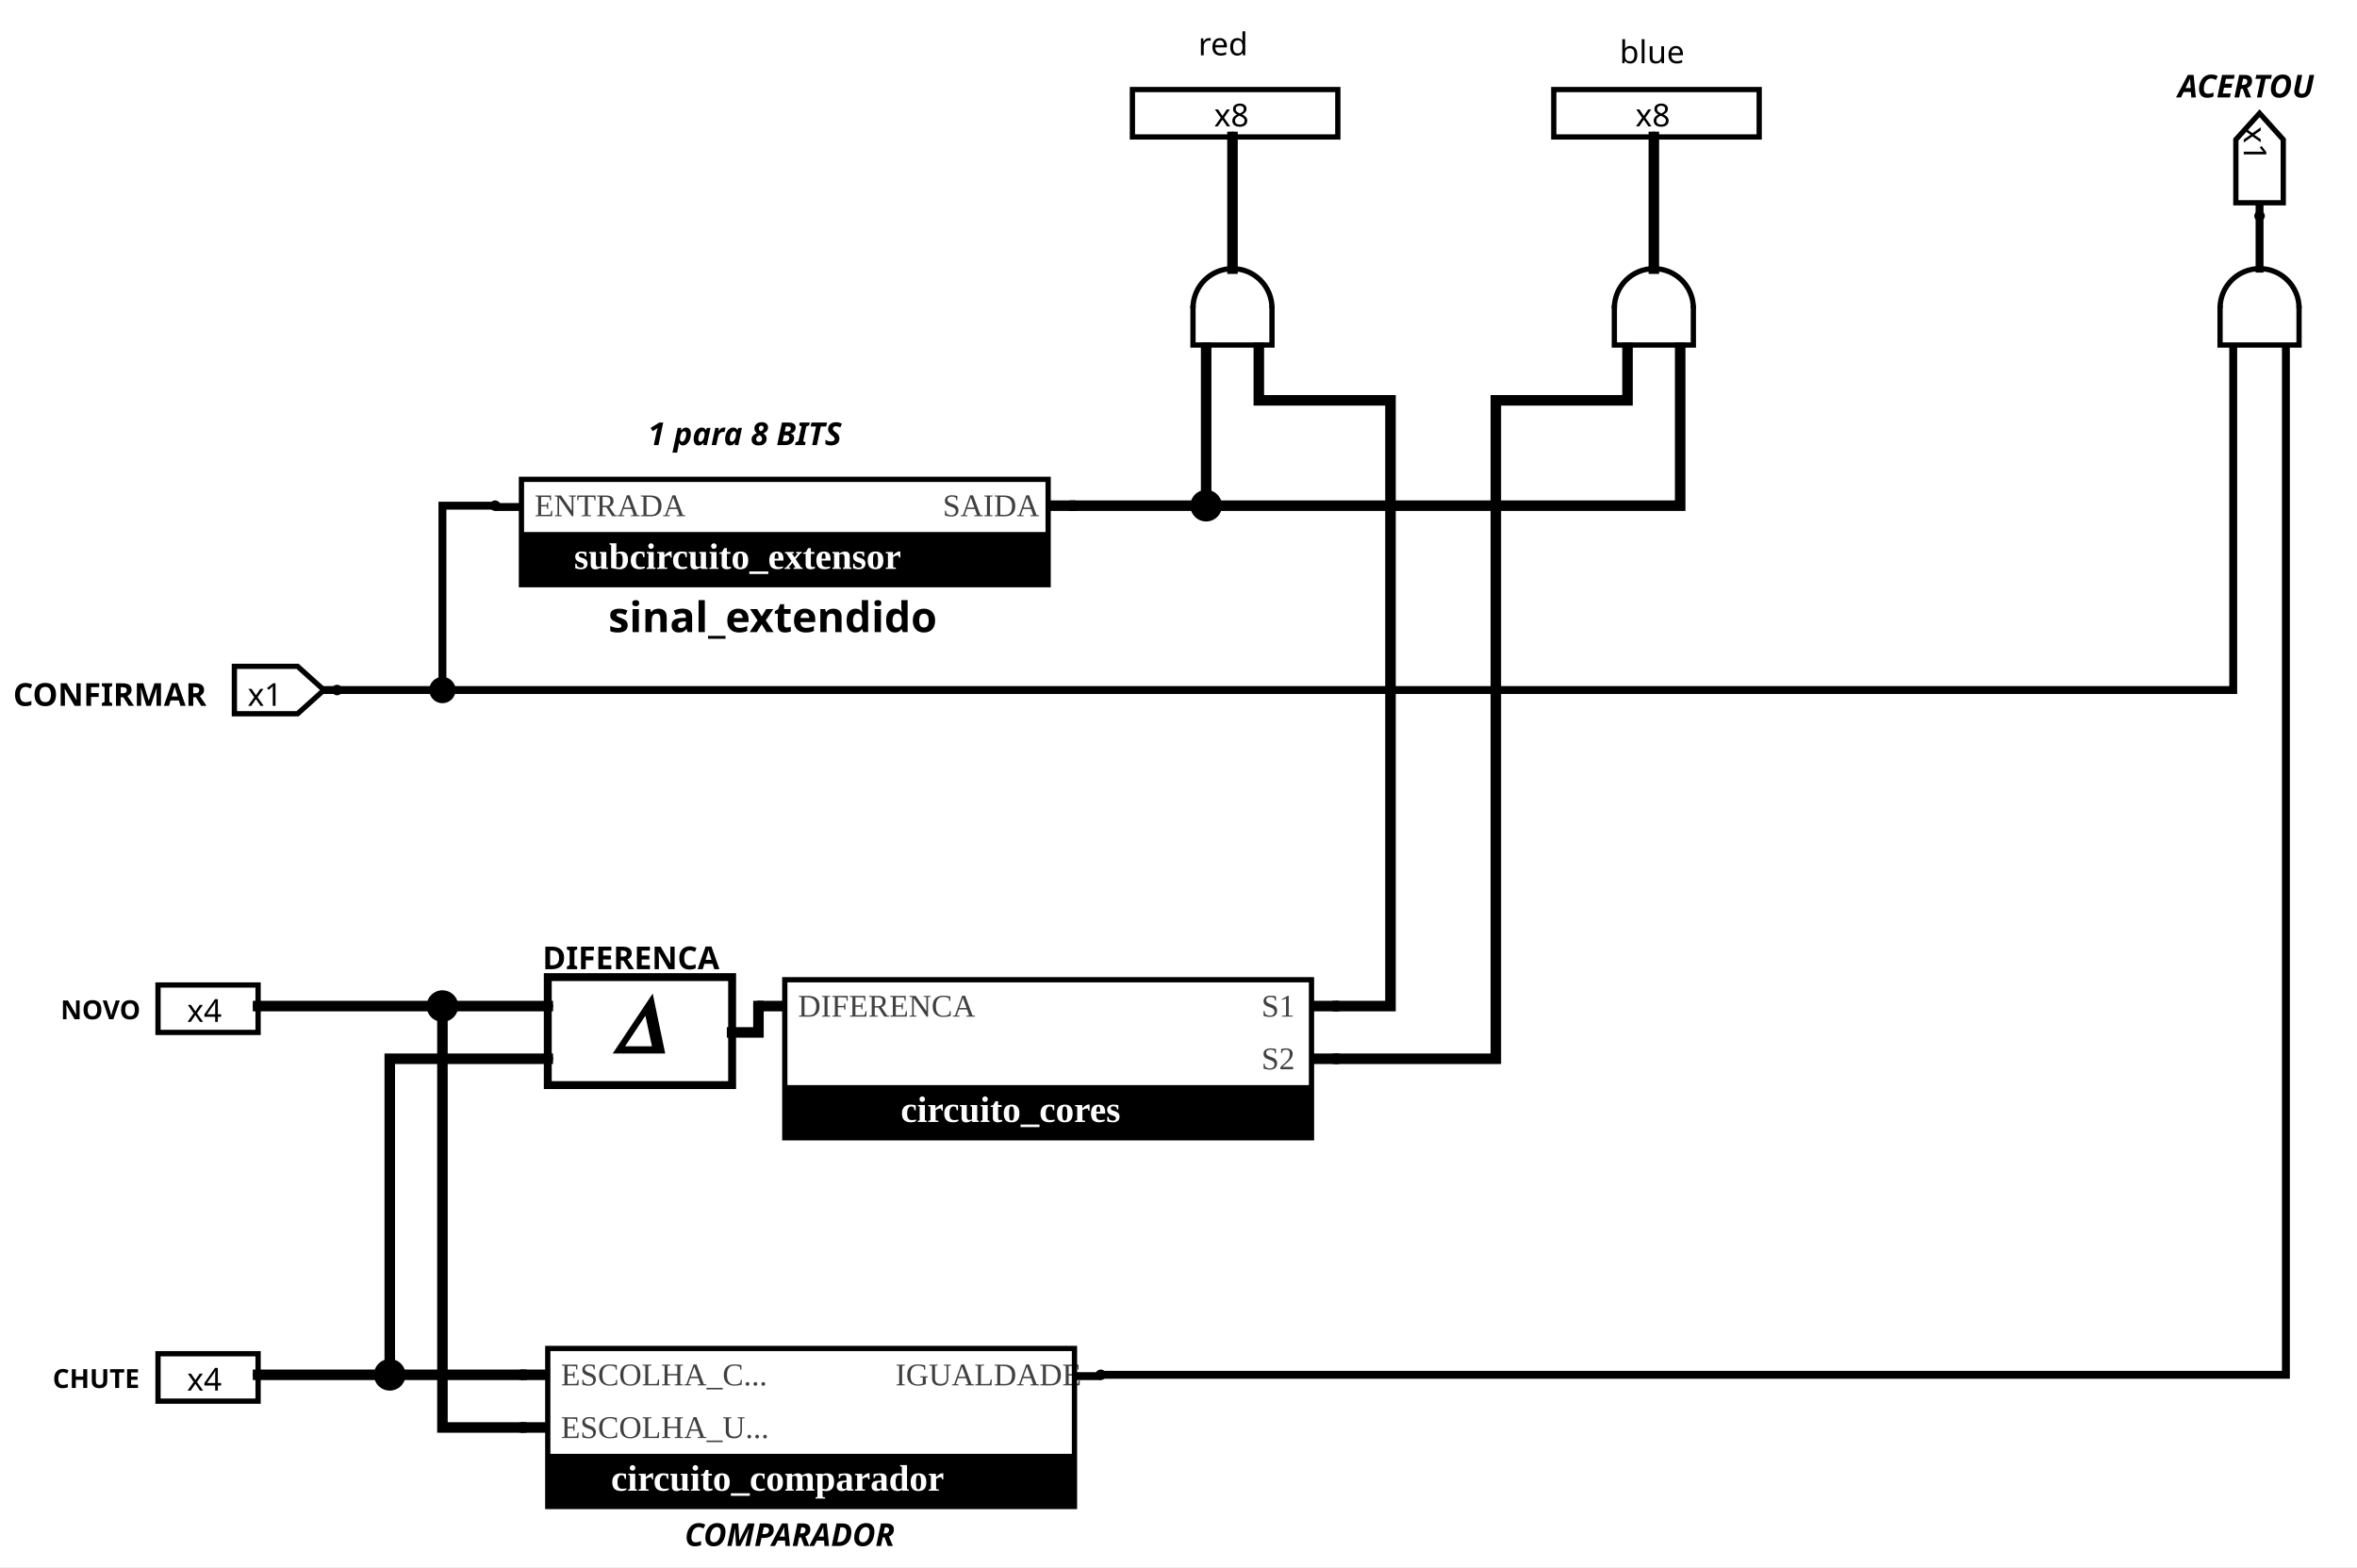
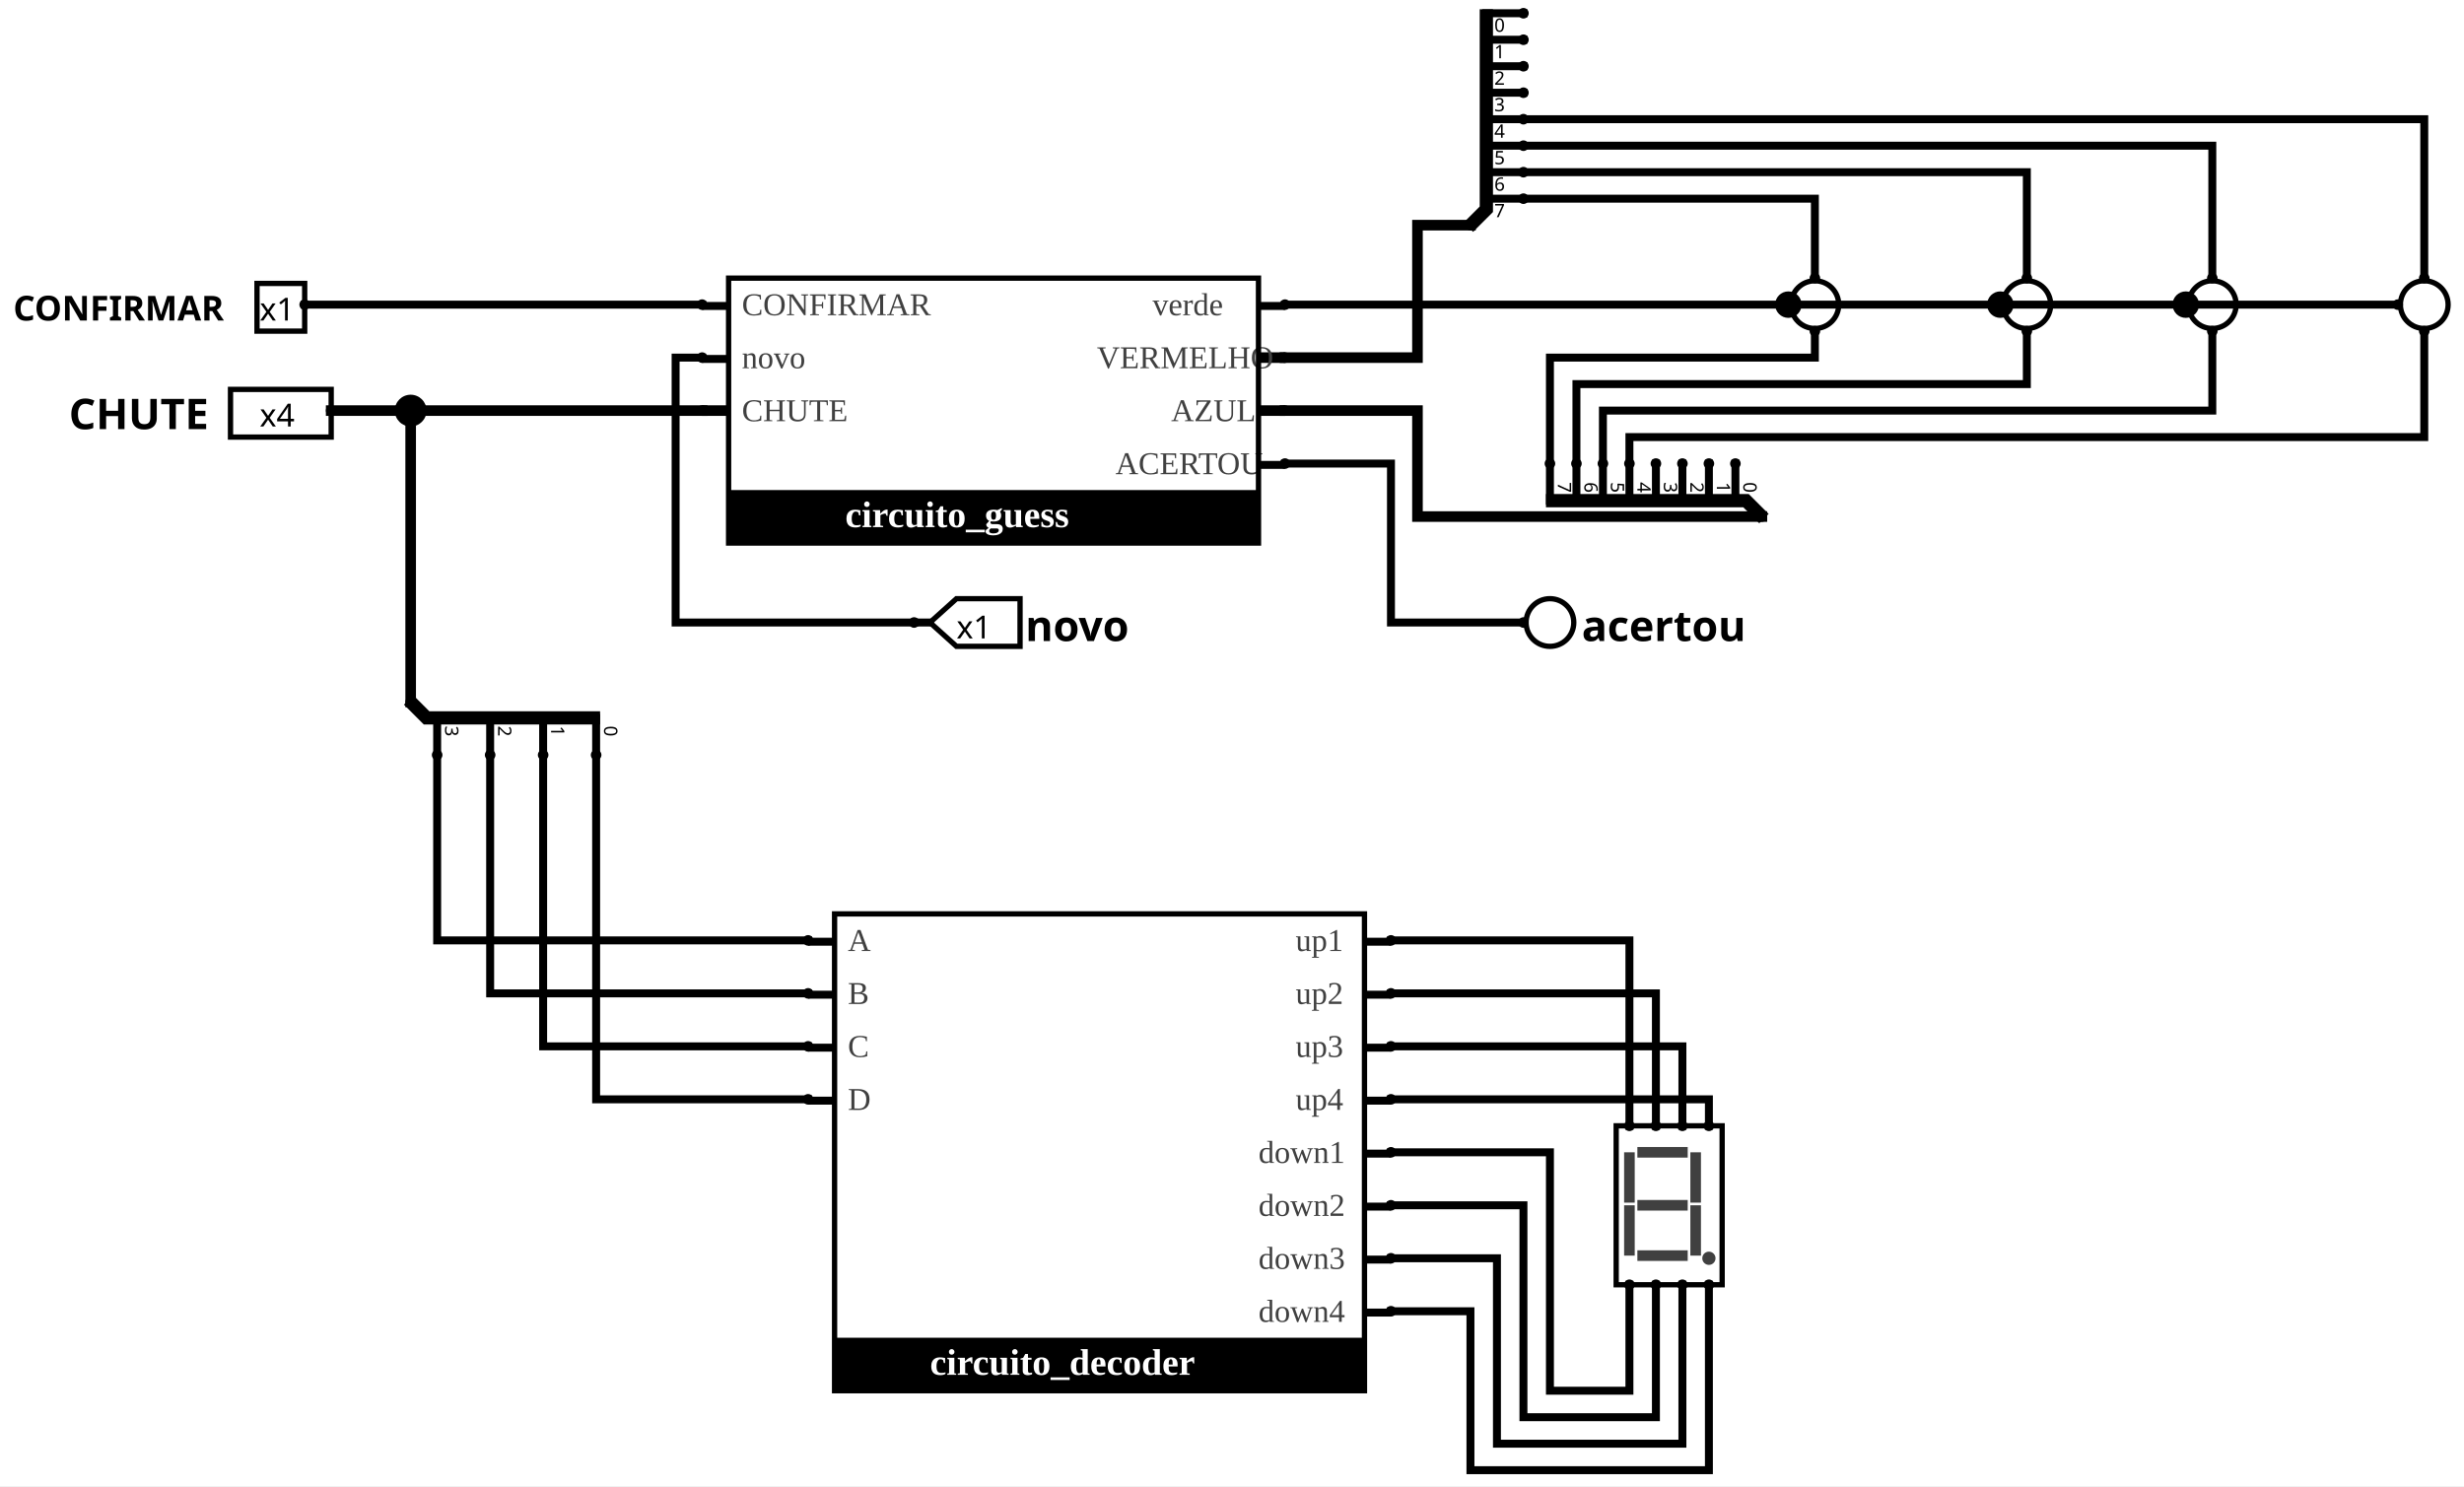
- <svg xmlns="http://www.w3.org/2000/svg" version="1.1" viewBox="0 0 895 595">
-   <rect width="100%" height="100%" fill="white" />
-   <polyline fill="none" points="98,522 148,522 198,522" stroke="rgb(0, 0, 0)" stroke-linecap="square" stroke-width="4.0" />
-   <polyline fill="none" points="168,262 848,262 848,132" stroke="rgb(0, 0, 0)" stroke-linecap="square" stroke-width="3.0" />
-   <polyline fill="none" points="208,382 168,382 168,542 198,542" stroke="rgb(0, 0, 0)" stroke-linecap="square" stroke-width="4.0" />
-   <polyline fill="none" points="478,132 478,152 528,152 528,382 508,382" stroke="rgb(0, 0, 0)" stroke-linecap="square" stroke-width="4.0" />
-   <polyline fill="none" points="278,392 288,392 288,382" stroke="rgb(0, 0, 0)" stroke-linecap="square" stroke-width="4.0" />
-   <polyline fill="none" points="618,132 618,152 568,152 568,402 508,402" stroke="rgb(0, 0, 0)" stroke-linecap="square" stroke-width="4.0" />
-   <polyline fill="none" points="468,52 468,102" stroke="rgb(0, 0, 0)" stroke-linecap="square" stroke-width="4.0" />
-   <polyline fill="none" points="638,132 638,192 458,192 408,192" stroke="rgb(0, 0, 0)" stroke-linecap="square" stroke-width="4.0" />
-   <polyline fill="none" points="98,382 168,382" stroke="rgb(0, 0, 0)" stroke-linecap="square" stroke-width="4.0" />
-   <polyline fill="none" points="628,52 628,102" stroke="rgb(0, 0, 0)" stroke-linecap="square" stroke-width="4.0" />
-   <polyline fill="none" points="418,522 868,522 868,132" stroke="rgb(0, 0, 0)" stroke-linecap="square" stroke-width="3.0" />
-   <polyline fill="none" points="208,402 148,402 148,522" stroke="rgb(0, 0, 0)" stroke-linecap="square" stroke-width="4.0" />
-   <polyline fill="none" points="458,132 458,192" stroke="rgb(0, 0, 0)" stroke-linecap="square" stroke-width="4.0" />
-   <circle cx="168.0" cy="262.0" fill="rgb(0, 0, 0)" r="5.0" stroke="none" stroke-width="4.0" />
-   <circle cx="148.0" cy="522.0" fill="rgb(0, 0, 0)" r="6.0" stroke="none" stroke-width="4.0" />
-   <circle cx="458.0" cy="192.0" fill="rgb(0, 0, 0)" r="6.0" stroke="none" stroke-width="4.0" />
-   <circle cx="168.0" cy="382.0" fill="rgb(0, 0, 0)" r="6.0" stroke="none" stroke-width="4.0" />
-   <rect fill="rgb(0, 0, 0)" height="4" stroke="none" stroke-linecap="square" stroke-width="1.0" width="10" x="288" y="380" />
-   <text fill="rgb(64, 64, 64)" font-family="Courier 10 Pitch" font-size="12" x="303.0" y="386.0">DIFERENCA</text>
-   <rect fill="rgb(0, 0, 0)" height="4" stroke="none" stroke-linecap="square" stroke-width="1.0" width="10" x="498" y="380" />
-   <text fill="rgb(64, 64, 64)" font-family="Courier 10 Pitch" font-size="12" x="479.0" y="386.0">S1</text>
-   <rect fill="rgb(0, 0, 0)" height="4" stroke="none" stroke-linecap="square" stroke-width="1.0" width="10" x="498" y="400" />
-   <text fill="rgb(64, 64, 64)" font-family="Courier 10 Pitch" font-size="12" x="479.0" y="406.0">S2</text>
-   <rect fill="rgb(0, 0, 0)" height="20" stroke="none" stroke-linecap="square" stroke-width="1.0" width="200" x="298" y="412" />
-   <rect fill="none" height="60" stroke="rgb(0, 0, 0)" stroke-linecap="square" stroke-width="2.0" width="200" x="298" y="372" />
-   <text fill="rgb(255, 255, 255)" font-family="Courier 10 Pitch" font-size="14" font-weight="bold" x="342.0" y="426.0">circuito_cores</text>
-   <circle cx="288.0" cy="382.0" fill="rgb(0, 0, 0)" r="2.0" stroke="none" stroke-width="1.0" />
-   <circle cx="508.0" cy="382.0" fill="rgb(0, 0, 0)" r="2.0" stroke="none" stroke-width="1.0" />
-   <circle cx="508.0" cy="402.0" fill="rgb(0, 0, 0)" r="2.0" stroke="none" stroke-width="1.0" />
-   <rect fill="rgb(0, 0, 0)" height="4" stroke="none" stroke-linecap="square" stroke-width="1.0" width="10" x="198" y="520" />
-   <text fill="rgb(64, 64, 64)" font-family="Courier 10 Pitch" font-size="12" x="213.0" y="526.0">ESCOLHA_C...</text>
-   <rect fill="rgb(0, 0, 0)" height="4" stroke="none" stroke-linecap="square" stroke-width="1.0" width="10" x="198" y="540" />
-   <text fill="rgb(64, 64, 64)" font-family="Courier 10 Pitch" font-size="12" x="213.0" y="546.0">ESCOLHA_U...</text>
-   <rect fill="rgb(0, 0, 0)" height="3" stroke="none" stroke-linecap="square" stroke-width="1.0" width="10" x="408" y="521" />
-   <text fill="rgb(64, 64, 64)" font-family="Courier 10 Pitch" font-size="12" x="340.0" y="526.0">IGUALDADE</text>
-   <rect fill="rgb(0, 0, 0)" height="20" stroke="none" stroke-linecap="square" stroke-width="1.0" width="200" x="208" y="552" />
-   <rect fill="none" height="60" stroke="rgb(0, 0, 0)" stroke-linecap="square" stroke-width="2.0" width="200" x="208" y="512" />
-   <text fill="rgb(255, 255, 255)" font-family="Courier 10 Pitch" font-size="14" font-weight="bold" x="232.0" y="566.0">circuito_comparador</text>
-   <text fill="rgb(0, 0, 0)" font-family="SansSerif" font-size="12" font-style="italic" font-weight="bold" x="260.0" y="587.0">COMPARADOR</text>
-   <circle cx="198.0" cy="522.0" fill="rgb(0, 0, 0)" r="2.0" stroke="none" stroke-width="1.0" />
-   <circle cx="198.0" cy="542.0" fill="rgb(0, 0, 0)" r="2.0" stroke="none" stroke-width="1.0" />
-   <circle cx="418.0" cy="522.0" fill="rgb(0, 0, 0)" r="2.0" stroke="none" stroke-width="1.0" />
-   <rect fill="none" height="18" stroke="rgb(0, 0, 0)" stroke-linecap="square" stroke-width="2.0" width="38" x="60" y="374" />
-   <text fill="rgb(0, 0, 0)" font-family="SansSerif" font-size="12" x="71.0" y="388.0">x4</text>
-   <text fill="rgb(0, 0, 0)" font-family="SansSerif" font-size="10" font-weight="bold" x="23.0" y="387.0">NOVO</text>
-   <circle cx="98.0" cy="382.0" fill="rgb(0, 0, 0)" r="2.0" stroke="none" stroke-width="2.0" />
-   <rect fill="none" height="18" stroke="rgb(0, 0, 0)" stroke-linecap="square" stroke-width="2.0" width="38" x="60" y="514" />
-   <text fill="rgb(0, 0, 0)" font-family="SansSerif" font-size="12" x="71.0" y="528.0">x4</text>
-   <text fill="rgb(0, 0, 0)" font-family="SansSerif" font-size="10" font-weight="bold" x="20.0" y="527.0">CHUTE</text>
-   <circle cx="98.0" cy="522.0" fill="rgb(0, 0, 0)" r="2.0" stroke="none" stroke-width="2.0" />
-   <polyline fill="none" points="858,79 858,82 858,102" stroke="rgb(0, 0, 0)" stroke-linecap="square" stroke-width="3.0" />
-   <polygon fill="none" points="849,77 849,53 858,43 867,53 867,77" stroke="rgb(0, 0, 0)" stroke-linecap="square" stroke-width="2.0" />
-   <text fill="rgb(0, 0, 0)" font-family="Monospaced" font-size="12" transform="rotate(90.0,852.0,48.0)" x="852.0" y="48.0">x1</text>
-   <text fill="rgb(0, 0, 0)" font-family="Monospaced" font-size="12" font-style="italic" font-weight="bold" x="827.0" y="37.0">ACERTOU</text>
-   <circle cx="858.0" cy="82.0" fill="rgb(0, 0, 0)" r="2.0" stroke="none" stroke-width="2.0" />
-   <rect fill="none" height="41" stroke="rgb(0, 0, 0)" stroke-linecap="square" stroke-width="3.0" width="70" x="208" y="371" />
-   <text fill="rgb(0, 0, 0)" font-family="Standard Symbols PS" font-size="30" font-style="italic" font-weight="bold" x="233.0" y="400.0">D</text>
-   <text fill="rgb(0, 0, 0)" font-family="SansSerif" font-size="12" font-weight="bold" x="206.0" y="368.0">DIFERENCA</text>
-   <circle cx="208.0" cy="382.0" fill="rgb(0, 0, 0)" r="2.0" stroke="none" stroke-width="1.0" />
-   <circle cx="208.0" cy="402.0" fill="rgb(0, 0, 0)" r="2.0" stroke="none" stroke-width="1.0" />
-   <circle cx="278.0" cy="392.0" fill="rgb(0, 0, 0)" r="2.0" stroke="none" stroke-width="1.0" />
-   <path d="M873.0,117.0 A15.0,15.0 0.0 0,0 843.0,117.0" fill="none" stroke="rgb(0, 0, 0)" stroke-width="2.0" />
-   <polyline fill="none" points="843,117 843,131 873,131 873,117" stroke="rgb(0, 0, 0)" stroke-linecap="square" stroke-width="2.0" />
-   <path d="M483.0,117.0 A15.0,15.0 0.0 0,0 453.0,117.0" fill="none" stroke="rgb(0, 0, 0)" stroke-width="2.0" />
-   <polyline fill="none" points="453,117 453,131 483,131 483,117" stroke="rgb(0, 0, 0)" stroke-linecap="square" stroke-width="2.0" />
-   <path d="M643.0,117.0 A15.0,15.0 0.0 0,0 613.0,117.0" fill="none" stroke="rgb(0, 0, 0)" stroke-width="2.0" />
-   <polyline fill="none" points="613,117 613,131 643,131 643,117" stroke="rgb(0, 0, 0)" stroke-linecap="square" stroke-width="2.0" />
-   <rect fill="none" height="18" stroke="rgb(0, 0, 0)" stroke-linecap="square" stroke-width="2.0" width="78" x="430" y="34" />
-   <text fill="rgb(0, 0, 0)" font-family="SansSerif" font-size="12" x="461.0" y="48.0">x8</text>
-   <circle cx="468.0" cy="52.0" fill="rgb(0, 0, 0)" r="2.0" stroke="none" stroke-width="2.0" />
-   <rect fill="none" height="18" stroke="rgb(0, 0, 0)" stroke-linecap="square" stroke-width="2.0" width="78" x="590" y="34" />
-   <text fill="rgb(0, 0, 0)" font-family="SansSerif" font-size="12" x="621.0" y="48.0">x8</text>
-   <circle cx="628.0" cy="52.0" fill="rgb(0, 0, 0)" r="2.0" stroke="none" stroke-width="2.0" />
-   <text fill="rgb(0, 0, 0)" font-family="SansSerif" font-size="12" x="455.0" y="21.0">red</text>
-   <text fill="rgb(0, 0, 0)" font-family="SansSerif" font-size="12" x="615.0" y="24.0">blue</text>
-   <polyline fill="none" points="123,262 128,262 168,262 168,192 188,192" stroke="rgb(0, 0, 0)" stroke-linecap="square" stroke-width="3.0" />
-   <polygon fill="none" points="89,253 113,253 123,262 113,271 89,271" stroke="rgb(0, 0, 0)" stroke-linecap="square" stroke-width="2.0" />
-   <text fill="rgb(0, 0, 0)" font-family="Monospaced" font-size="12" x="94.0" y="268.0">x1</text>
-   <text fill="rgb(0, 0, 0)" font-family="Monospaced" font-size="12" font-weight="bold" x="5.0" y="268.0">CONFIRMAR</text>
-   <circle cx="128.0" cy="262.0" fill="rgb(0, 0, 0)" r="2.0" stroke="none" stroke-width="2.0" />
-   <text fill="rgb(0, 0, 0)" font-family="SansSerif" font-size="12" font-style="italic" font-weight="bold" x="246.0" y="169.0">1 para 8 BITS</text>
-   <rect fill="rgb(0, 0, 0)" height="3" stroke="none" stroke-linecap="square" stroke-width="1.0" width="10" x="188" y="191" />
-   <text fill="rgb(64, 64, 64)" font-family="Courier 10 Pitch" font-size="12" x="203.0" y="196.0">ENTRADA</text>
-   <rect fill="rgb(0, 0, 0)" height="4" stroke="none" stroke-linecap="square" stroke-width="1.0" width="10" x="398" y="190" />
-   <text fill="rgb(64, 64, 64)" font-family="Courier 10 Pitch" font-size="12" x="358.0" y="196.0">SAIDA</text>
-   <rect fill="rgb(0, 0, 0)" height="20" stroke="none" stroke-linecap="square" stroke-width="1.0" width="200" x="198" y="202" />
-   <rect fill="none" height="40" stroke="rgb(0, 0, 0)" stroke-linecap="square" stroke-width="2.0" width="200" x="198" y="182" />
-   <text fill="rgb(255, 255, 255)" font-family="Courier 10 Pitch" font-size="14" font-weight="bold" x="218.0" y="216.0">subcircuito_extensor</text>
-   <text fill="rgb(0, 0, 0)" font-family="SansSerif" font-size="16" font-weight="bold" x="231.0" y="240.0">sinal_extendido</text>
-   <circle cx="188.0" cy="192.0" fill="rgb(0, 0, 0)" r="2.0" stroke="none" stroke-width="1.0" />
-   <circle cx="408.0" cy="192.0" fill="rgb(0, 0, 0)" r="2.0" stroke="none" stroke-width="1.0" />
+ <svg xmlns="http://www.w3.org/2000/svg" style="background-color: #FFFFFF;" version="1.1" viewBox="0 0 930 561">
+   <rect width="100%" height="100%" fill="#FFFFFF" />
+   <polyline fill="none" points="525,395 635,395 635,425" stroke="rgb(0, 0, 0)" stroke-linecap="square" stroke-width="3.0" />
+   <polyline fill="none" points="115,115 265,115" stroke="rgb(0, 0, 0)" stroke-linecap="square" stroke-width="3.0" />
+   <polyline fill="none" points="525,415 645,415 645,425" stroke="rgb(0, 0, 0)" stroke-linecap="square" stroke-width="3.0" />
+   <polyline fill="none" points="485,155 535,155 535,195 665,195" stroke="rgb(0, 0, 0)" stroke-linecap="square" stroke-width="4.0" />
+   <polyline fill="none" points="525,355 615,355 615,425" stroke="rgb(0, 0, 0)" stroke-linecap="square" stroke-width="3.0" />
+   <polyline fill="none" points="525,455 575,455 575,535 625,535 625,485" stroke="rgb(0, 0, 0)" stroke-linecap="square" stroke-width="3.0" />
+   <polyline fill="none" points="125,155 155,155 265,155" stroke="rgb(0, 0, 0)" stroke-linecap="square" stroke-width="4.0" />
+   <polyline fill="none" points="615,485 615,525 585,525 585,435 525,435" stroke="rgb(0, 0, 0)" stroke-linecap="square" stroke-width="3.0" />
+   <polyline fill="none" points="265,135 255,135 255,235 345,235" stroke="rgb(0, 0, 0)" stroke-linecap="square" stroke-width="3.0" />
+   <polyline fill="none" points="155,155 155,265" stroke="rgb(0, 0, 0)" stroke-linecap="square" stroke-width="4.0" />
+   <polyline fill="none" points="525,495 555,495 555,555 645,555 645,485" stroke="rgb(0, 0, 0)" stroke-linecap="square" stroke-width="3.0" />
+   <polyline fill="none" points="485,175 525,175 525,235 575,235" stroke="rgb(0, 0, 0)" stroke-linecap="square" stroke-width="3.0" />
+   <polyline fill="none" points="635,485 635,545 565,545 565,475 525,475" stroke="rgb(0, 0, 0)" stroke-linecap="square" stroke-width="3.0" />
+   <polyline fill="none" points="555,85 535,85 535,135 485,135" stroke="rgb(0, 0, 0)" stroke-linecap="square" stroke-width="4.0" />
+   <polyline fill="none" points="525,375 625,375 625,425" stroke="rgb(0, 0, 0)" stroke-linecap="square" stroke-width="3.0" />
+   <polyline fill="none" points="485,115 675,115 755,115 825,115 905,115" stroke="rgb(0, 0, 0)" stroke-linecap="square" stroke-width="3.0" />
+   <circle cx="755.0" cy="115.0" fill="rgb(0, 0, 0)" r="5.0" stroke="none" stroke-width="3.0" />
+   <circle cx="675.0" cy="115.0" fill="rgb(0, 0, 0)" r="5.0" stroke="none" stroke-width="3.0" />
+   <circle cx="825.0" cy="115.0" fill="rgb(0, 0, 0)" r="5.0" stroke="none" stroke-width="3.0" />
+   <circle cx="155.0" cy="155.0" fill="rgb(0, 0, 0)" r="6.0" stroke="none" stroke-width="3.0" />
+   <rect fill="none" height="18" stroke="rgb(0, 0, 0)" stroke-linecap="square" stroke-width="2.0" width="18" x="97" y="107" />
+   <text fill="rgb(0, 0, 0)" font-family="SansSerif" font-size="12" x="98.0" y="121.0">x1</text>
+   <text fill="rgb(0, 0, 0)" font-family="SansSerif" font-size="13" font-weight="bold" x="5.0" y="121.0">CONFIRMAR</text>
+   <circle cx="115.0" cy="115.0" fill="rgb(0, 0, 0)" r="2.0" stroke="none" stroke-width="2.0" />
+   <rect fill="none" height="18" stroke="rgb(0, 0, 0)" stroke-linecap="square" stroke-width="2.0" width="38" x="87" y="147" />
+   <text fill="rgb(0, 0, 0)" font-family="SansSerif" font-size="12" x="98.0" y="161.0">x4</text>
+   <text fill="rgb(0, 0, 0)" font-family="SansSerif" font-size="16" font-weight="bold" x="26.0" y="162.0">CHUTE</text>
+   <circle cx="125.0" cy="155.0" fill="rgb(0, 0, 0)" r="2.0" stroke="none" stroke-width="2.0" />
+   <polyline fill="none" points="305,415 225,415 225,285 225,271" stroke="rgb(0, 0, 0)" stroke-linecap="square" stroke-width="3.0" />
+   <polyline fill="none" points="305,395 205,395 205,285 205,271" stroke="rgb(0, 0, 0)" stroke-linecap="square" stroke-width="3.0" />
+   <polyline fill="none" points="305,375 185,375 185,285 185,271" stroke="rgb(0, 0, 0)" stroke-linecap="square" stroke-width="3.0" />
+   <polyline fill="none" points="305,355 165,355 165,285 165,271" stroke="rgb(0, 0, 0)" stroke-linecap="square" stroke-width="3.0" />
+   <polyline fill="none" points="224,271 161,271 156,266" stroke="rgb(0, 0, 0)" stroke-linecap="square" stroke-width="5.0" />
+   <text fill="rgb(0, 0, 0)" font-family="SansSerif" font-size="7" transform="rotate(90.0,228.0,274.0)" x="228.0" y="274.0">0</text>
+   <text fill="rgb(0, 0, 0)" font-family="SansSerif" font-size="7" transform="rotate(90.0,208.0,274.0)" x="208.0" y="274.0">1</text>
+   <text fill="rgb(0, 0, 0)" font-family="SansSerif" font-size="7" transform="rotate(90.0,188.0,274.0)" x="188.0" y="274.0">2</text>
+   <text fill="rgb(0, 0, 0)" font-family="SansSerif" font-size="7" transform="rotate(90.0,168.0,274.0)" x="168.0" y="274.0">3</text>
+   <circle cx="155.0" cy="265.0" fill="rgb(0, 0, 0)" r="2.0" stroke="none" stroke-width="5.0" />
+   <circle cx="225.0" cy="285.0" fill="rgb(0, 0, 0)" r="2.0" stroke="none" stroke-width="5.0" />
+   <circle cx="205.0" cy="285.0" fill="rgb(0, 0, 0)" r="2.0" stroke="none" stroke-width="5.0" />
+   <circle cx="185.0" cy="285.0" fill="rgb(0, 0, 0)" r="2.0" stroke="none" stroke-width="5.0" />
+   <circle cx="165.0" cy="285.0" fill="rgb(0, 0, 0)" r="2.0" stroke="none" stroke-width="5.0" />
+   <polyline fill="none" points="351,235 346,235" stroke="rgb(0, 0, 0)" stroke-linecap="square" stroke-width="3.0" />
+   <polygon fill="none" points="385,244 361,244 351,235 361,226 385,226" stroke="rgb(0, 0, 0)" stroke-linecap="square" stroke-width="2.0" />
+   <text fill="rgb(0, 0, 0)" font-family="Monospaced" font-size="12" x="361.0" y="241.0">x1</text>
+   <text fill="rgb(0, 0, 0)" font-family="Monospaced" font-size="16" font-weight="bold" x="387.0" y="242.0">novo</text>
+   <circle cx="345.0" cy="235.0" fill="rgb(0, 0, 0)" r="2.0" stroke="none" stroke-width="2.0" />
+   <circle cx="585.0" cy="235.0" fill="none" r="9.0" stroke="rgb(0, 0, 0)" stroke-width="2.0" />
+   <text fill="rgb(0, 0, 0)" font-family="SansSerif" font-size="16" font-weight="bold" x="597.0" y="242.0">acertou</text>
+   <circle cx="575.0" cy="235.0" fill="rgb(0, 0, 0)" r="2.0" stroke="none" stroke-width="1.0" />
+   <rect fill="none" height="60" stroke="rgb(0, 0, 0)" stroke-linecap="square" stroke-width="2.0" width="40" x="610" y="425" />
+   <rect fill="rgb(64, 64, 64)" height="4" stroke="none" stroke-linecap="square" stroke-width="1.0" width="19" x="618" y="433" />
+   <rect fill="rgb(64, 64, 64)" height="19" stroke="none" stroke-linecap="square" stroke-width="1.0" width="4" x="638" y="435" />
+   <rect fill="rgb(64, 64, 64)" height="19" stroke="none" stroke-linecap="square" stroke-width="1.0" width="4" x="638" y="455" />
+   <rect fill="rgb(64, 64, 64)" height="4" stroke="none" stroke-linecap="square" stroke-width="1.0" width="19" x="618" y="472" />
+   <rect fill="rgb(64, 64, 64)" height="19" stroke="none" stroke-linecap="square" stroke-width="1.0" width="4" x="613" y="455" />
+   <rect fill="rgb(64, 64, 64)" height="19" stroke="none" stroke-linecap="square" stroke-width="1.0" width="4" x="613" y="435" />
+   <rect fill="rgb(64, 64, 64)" height="4" stroke="none" stroke-linecap="square" stroke-width="1.0" width="19" x="618" y="453" />
+   <circle cx="645.0" cy="475.0" fill="rgb(64, 64, 64)" r="2.5" stroke="none" stroke-width="1.0" />
+   <circle cx="635.0" cy="425.0" fill="rgb(0, 0, 0)" r="2.0" stroke="none" stroke-width="1.0" />
+   <circle cx="645.0" cy="425.0" fill="rgb(0, 0, 0)" r="2.0" stroke="none" stroke-width="1.0" />
+   <circle cx="635.0" cy="485.0" fill="rgb(0, 0, 0)" r="2.0" stroke="none" stroke-width="1.0" />
+   <circle cx="625.0" cy="485.0" fill="rgb(0, 0, 0)" r="2.0" stroke="none" stroke-width="1.0" />
+   <circle cx="615.0" cy="485.0" fill="rgb(0, 0, 0)" r="2.0" stroke="none" stroke-width="1.0" />
+   <circle cx="625.0" cy="425.0" fill="rgb(0, 0, 0)" r="2.0" stroke="none" stroke-width="1.0" />
+   <circle cx="615.0" cy="425.0" fill="rgb(0, 0, 0)" r="2.0" stroke="none" stroke-width="1.0" />
+   <circle cx="645.0" cy="485.0" fill="rgb(0, 0, 0)" r="2.0" stroke="none" stroke-width="1.0" />
+   <rect fill="rgb(0, 0, 0)" height="3" stroke="none" stroke-linecap="square" stroke-width="1.0" width="10" x="265" y="114" />
+   <text fill="rgb(64, 64, 64)" font-family="Courier 10 Pitch" font-size="12" x="280.0" y="119.0">CONFIRMAR</text>
+   <rect fill="rgb(0, 0, 0)" height="3" stroke="none" stroke-linecap="square" stroke-width="1.0" width="10" x="265" y="134" />
+   <text fill="rgb(64, 64, 64)" font-family="Courier 10 Pitch" font-size="12" x="280.0" y="139.0">novo</text>
+   <rect fill="rgb(0, 0, 0)" height="4" stroke="none" stroke-linecap="square" stroke-width="1.0" width="10" x="265" y="153" />
+   <text fill="rgb(64, 64, 64)" font-family="Courier 10 Pitch" font-size="12" x="280.0" y="159.0">CHUTE</text>
+   <rect fill="rgb(0, 0, 0)" height="3" stroke="none" stroke-linecap="square" stroke-width="1.0" width="10" x="475" y="114" />
+   <text fill="rgb(64, 64, 64)" font-family="Courier 10 Pitch" font-size="12" x="435.0" y="119.0">verde</text>
+   <rect fill="rgb(0, 0, 0)" height="4" stroke="none" stroke-linecap="square" stroke-width="1.0" width="10" x="475" y="133" />
+   <text fill="rgb(64, 64, 64)" font-family="Courier 10 Pitch" font-size="12" x="414.0" y="139.0">VERMELHO</text>
+   <rect fill="rgb(0, 0, 0)" height="4" stroke="none" stroke-linecap="square" stroke-width="1.0" width="10" x="475" y="153" />
+   <text fill="rgb(64, 64, 64)" font-family="Courier 10 Pitch" font-size="12" x="442.0" y="159.0">AZUL</text>
+   <rect fill="rgb(0, 0, 0)" height="3" stroke="none" stroke-linecap="square" stroke-width="1.0" width="10" x="475" y="174" />
+   <text fill="rgb(64, 64, 64)" font-family="Courier 10 Pitch" font-size="12" x="421.0" y="179.0">ACERTOU</text>
+   <rect fill="rgb(0, 0, 0)" height="20" stroke="none" stroke-linecap="square" stroke-width="1.0" width="200" x="275" y="185" />
+   <rect fill="none" height="100" stroke="rgb(0, 0, 0)" stroke-linecap="square" stroke-width="2.0" width="200" x="275" y="105" />
+   <text fill="rgb(255, 255, 255)" font-family="Courier 10 Pitch" font-size="14" font-weight="bold" x="319.0" y="199.0">circuito_guess</text>
+   <circle cx="265.0" cy="115.0" fill="rgb(0, 0, 0)" r="2.0" stroke="none" stroke-width="1.0" />
+   <circle cx="265.0" cy="135.0" fill="rgb(0, 0, 0)" r="2.0" stroke="none" stroke-width="1.0" />
+   <circle cx="265.0" cy="155.0" fill="rgb(0, 0, 0)" r="2.0" stroke="none" stroke-width="1.0" />
+   <circle cx="485.0" cy="115.0" fill="rgb(0, 0, 0)" r="2.0" stroke="none" stroke-width="1.0" />
+   <circle cx="485.0" cy="135.0" fill="rgb(0, 0, 0)" r="2.0" stroke="none" stroke-width="1.0" />
+   <circle cx="485.0" cy="155.0" fill="rgb(0, 0, 0)" r="2.0" stroke="none" stroke-width="1.0" />
+   <circle cx="485.0" cy="175.0" fill="rgb(0, 0, 0)" r="2.0" stroke="none" stroke-width="1.0" />
+   <rect fill="rgb(0, 0, 0)" height="3" stroke="none" stroke-linecap="square" stroke-width="1.0" width="10" x="305" y="354" />
+   <text fill="rgb(64, 64, 64)" font-family="Courier 10 Pitch" font-size="12" x="320.0" y="359.0">A</text>
+   <rect fill="rgb(0, 0, 0)" height="3" stroke="none" stroke-linecap="square" stroke-width="1.0" width="10" x="305" y="374" />
+   <text fill="rgb(64, 64, 64)" font-family="Courier 10 Pitch" font-size="12" x="320.0" y="379.0">B</text>
+   <rect fill="rgb(0, 0, 0)" height="3" stroke="none" stroke-linecap="square" stroke-width="1.0" width="10" x="305" y="394" />
+   <text fill="rgb(64, 64, 64)" font-family="Courier 10 Pitch" font-size="12" x="320.0" y="399.0">C</text>
+   <rect fill="rgb(0, 0, 0)" height="3" stroke="none" stroke-linecap="square" stroke-width="1.0" width="10" x="305" y="414" />
+   <text fill="rgb(64, 64, 64)" font-family="Courier 10 Pitch" font-size="12" x="320.0" y="419.0">D</text>
+   <rect fill="rgb(0, 0, 0)" height="3" stroke="none" stroke-linecap="square" stroke-width="1.0" width="10" x="515" y="354" />
+   <text fill="rgb(64, 64, 64)" font-family="Courier 10 Pitch" font-size="12" x="489.0" y="359.0">up1</text>
+   <rect fill="rgb(0, 0, 0)" height="3" stroke="none" stroke-linecap="square" stroke-width="1.0" width="10" x="515" y="374" />
+   <text fill="rgb(64, 64, 64)" font-family="Courier 10 Pitch" font-size="12" x="489.0" y="379.0">up2</text>
+   <rect fill="rgb(0, 0, 0)" height="3" stroke="none" stroke-linecap="square" stroke-width="1.0" width="10" x="515" y="394" />
+   <text fill="rgb(64, 64, 64)" font-family="Courier 10 Pitch" font-size="12" x="489.0" y="399.0">up3</text>
+   <rect fill="rgb(0, 0, 0)" height="3" stroke="none" stroke-linecap="square" stroke-width="1.0" width="10" x="515" y="414" />
+   <text fill="rgb(64, 64, 64)" font-family="Courier 10 Pitch" font-size="12" x="489.0" y="419.0">up4</text>
+   <rect fill="rgb(0, 0, 0)" height="3" stroke="none" stroke-linecap="square" stroke-width="1.0" width="10" x="515" y="434" />
+   <text fill="rgb(64, 64, 64)" font-family="Courier 10 Pitch" font-size="12" x="475.0" y="439.0">down1</text>
+   <rect fill="rgb(0, 0, 0)" height="3" stroke="none" stroke-linecap="square" stroke-width="1.0" width="10" x="515" y="454" />
+   <text fill="rgb(64, 64, 64)" font-family="Courier 10 Pitch" font-size="12" x="475.0" y="459.0">down2</text>
+   <rect fill="rgb(0, 0, 0)" height="3" stroke="none" stroke-linecap="square" stroke-width="1.0" width="10" x="515" y="474" />
+   <text fill="rgb(64, 64, 64)" font-family="Courier 10 Pitch" font-size="12" x="475.0" y="479.0">down3</text>
+   <rect fill="rgb(0, 0, 0)" height="3" stroke="none" stroke-linecap="square" stroke-width="1.0" width="10" x="515" y="494" />
+   <text fill="rgb(64, 64, 64)" font-family="Courier 10 Pitch" font-size="12" x="475.0" y="499.0">down4</text>
+   <rect fill="rgb(0, 0, 0)" height="20" stroke="none" stroke-linecap="square" stroke-width="1.0" width="200" x="315" y="505" />
+   <rect fill="none" height="180" stroke="rgb(0, 0, 0)" stroke-linecap="square" stroke-width="2.0" width="200" x="315" y="345" />
+   <text fill="rgb(255, 255, 255)" font-family="Courier 10 Pitch" font-size="14" font-weight="bold" x="351.0" y="519.0">circuito_decoder</text>
+   <circle cx="305.0" cy="355.0" fill="rgb(0, 0, 0)" r="2.0" stroke="none" stroke-width="1.0" />
+   <circle cx="305.0" cy="375.0" fill="rgb(0, 0, 0)" r="2.0" stroke="none" stroke-width="1.0" />
+   <circle cx="305.0" cy="395.0" fill="rgb(0, 0, 0)" r="2.0" stroke="none" stroke-width="1.0" />
+   <circle cx="305.0" cy="415.0" fill="rgb(0, 0, 0)" r="2.0" stroke="none" stroke-width="1.0" />
+   <circle cx="525.0" cy="355.0" fill="rgb(0, 0, 0)" r="2.0" stroke="none" stroke-width="1.0" />
+   <circle cx="525.0" cy="375.0" fill="rgb(0, 0, 0)" r="2.0" stroke="none" stroke-width="1.0" />
+   <circle cx="525.0" cy="395.0" fill="rgb(0, 0, 0)" r="2.0" stroke="none" stroke-width="1.0" />
+   <circle cx="525.0" cy="415.0" fill="rgb(0, 0, 0)" r="2.0" stroke="none" stroke-width="1.0" />
+   <circle cx="525.0" cy="435.0" fill="rgb(0, 0, 0)" r="2.0" stroke="none" stroke-width="1.0" />
+   <circle cx="525.0" cy="455.0" fill="rgb(0, 0, 0)" r="2.0" stroke="none" stroke-width="1.0" />
+   <circle cx="525.0" cy="475.0" fill="rgb(0, 0, 0)" r="2.0" stroke="none" stroke-width="1.0" />
+   <circle cx="525.0" cy="495.0" fill="rgb(0, 0, 0)" r="2.0" stroke="none" stroke-width="1.0" />
+   <polyline fill="none" points="655,175 655,189" stroke="rgb(0, 0, 0)" stroke-linecap="square" stroke-width="3.0" />
+   <polyline fill="none" points="645,175 645,189" stroke="rgb(0, 0, 0)" stroke-linecap="square" stroke-width="3.0" />
+   <polyline fill="none" points="635,175 635,189" stroke="rgb(0, 0, 0)" stroke-linecap="square" stroke-width="3.0" />
+   <polyline fill="none" points="625,175 625,189" stroke="rgb(0, 0, 0)" stroke-linecap="square" stroke-width="3.0" />
+   <polyline fill="none" points="915,125 915,165 615,165 615,175 615,189" stroke="rgb(0, 0, 0)" stroke-linecap="square" stroke-width="3.0" />
+   <polyline fill="none" points="835,125 835,155 605,155 605,175 605,189" stroke="rgb(0, 0, 0)" stroke-linecap="square" stroke-width="3.0" />
+   <polyline fill="none" points="765,125 765,145 595,145 595,175 595,189" stroke="rgb(0, 0, 0)" stroke-linecap="square" stroke-width="3.0" />
+   <polyline fill="none" points="685,125 685,135 585,135 585,175 585,189" stroke="rgb(0, 0, 0)" stroke-linecap="square" stroke-width="3.0" />
+   <polyline fill="none" points="586,189 659,189 664,194" stroke="rgb(0, 0, 0)" stroke-linecap="square" stroke-width="5.0" />
+   <text fill="rgb(0, 0, 0)" font-family="SansSerif" font-size="7" transform="rotate(90.0,658.0,182.0)" x="658.0" y="182.0">0</text>
+   <text fill="rgb(0, 0, 0)" font-family="SansSerif" font-size="7" transform="rotate(90.0,648.0,182.0)" x="648.0" y="182.0">1</text>
+   <text fill="rgb(0, 0, 0)" font-family="SansSerif" font-size="7" transform="rotate(90.0,638.0,182.0)" x="638.0" y="182.0">2</text>
+   <text fill="rgb(0, 0, 0)" font-family="SansSerif" font-size="7" transform="rotate(90.0,628.0,182.0)" x="628.0" y="182.0">3</text>
+   <text fill="rgb(0, 0, 0)" font-family="SansSerif" font-size="7" transform="rotate(90.0,618.0,182.0)" x="618.0" y="182.0">4</text>
+   <text fill="rgb(0, 0, 0)" font-family="SansSerif" font-size="7" transform="rotate(90.0,608.0,182.0)" x="608.0" y="182.0">5</text>
+   <text fill="rgb(0, 0, 0)" font-family="SansSerif" font-size="7" transform="rotate(90.0,598.0,182.0)" x="598.0" y="182.0">6</text>
+   <text fill="rgb(0, 0, 0)" font-family="SansSerif" font-size="7" transform="rotate(90.0,588.0,182.0)" x="588.0" y="182.0">7</text>
+   <circle cx="665.0" cy="195.0" fill="rgb(0, 0, 0)" r="2.0" stroke="none" stroke-width="5.0" />
+   <circle cx="655.0" cy="175.0" fill="rgb(0, 0, 0)" r="2.0" stroke="none" stroke-width="5.0" />
+   <circle cx="645.0" cy="175.0" fill="rgb(0, 0, 0)" r="2.0" stroke="none" stroke-width="5.0" />
+   <circle cx="635.0" cy="175.0" fill="rgb(0, 0, 0)" r="2.0" stroke="none" stroke-width="5.0" />
+   <circle cx="625.0" cy="175.0" fill="rgb(0, 0, 0)" r="2.0" stroke="none" stroke-width="5.0" />
+   <circle cx="615.0" cy="175.0" fill="rgb(0, 0, 0)" r="2.0" stroke="none" stroke-width="5.0" />
+   <circle cx="605.0" cy="175.0" fill="rgb(0, 0, 0)" r="2.0" stroke="none" stroke-width="5.0" />
+   <circle cx="595.0" cy="175.0" fill="rgb(0, 0, 0)" r="2.0" stroke="none" stroke-width="5.0" />
+   <circle cx="585.0" cy="175.0" fill="rgb(0, 0, 0)" r="2.0" stroke="none" stroke-width="5.0" />
+   <circle cx="835.0" cy="115.0" fill="none" r="9.0" stroke="rgb(0, 0, 0)" stroke-width="2.0" />
+   <circle cx="825.0" cy="115.0" fill="rgb(0, 0, 0)" r="2.0" stroke="none" stroke-width="1.0" />
+   <circle cx="835.0" cy="105.0" fill="rgb(0, 0, 0)" r="2.0" stroke="none" stroke-width="1.0" />
+   <circle cx="835.0" cy="125.0" fill="rgb(0, 0, 0)" r="2.0" stroke="none" stroke-width="1.0" />
+   <circle cx="765.0" cy="115.0" fill="none" r="9.0" stroke="rgb(0, 0, 0)" stroke-width="2.0" />
+   <circle cx="755.0" cy="115.0" fill="rgb(0, 0, 0)" r="2.0" stroke="none" stroke-width="1.0" />
+   <circle cx="765.0" cy="105.0" fill="rgb(0, 0, 0)" r="2.0" stroke="none" stroke-width="1.0" />
+   <circle cx="765.0" cy="125.0" fill="rgb(0, 0, 0)" r="2.0" stroke="none" stroke-width="1.0" />
+   <circle cx="685.0" cy="115.0" fill="none" r="9.0" stroke="rgb(0, 0, 0)" stroke-width="2.0" />
+   <circle cx="675.0" cy="115.0" fill="rgb(0, 0, 0)" r="2.0" stroke="none" stroke-width="1.0" />
+   <circle cx="685.0" cy="105.0" fill="rgb(0, 0, 0)" r="2.0" stroke="none" stroke-width="1.0" />
+   <circle cx="685.0" cy="125.0" fill="rgb(0, 0, 0)" r="2.0" stroke="none" stroke-width="1.0" />
+   <circle cx="915.0" cy="115.0" fill="none" r="9.0" stroke="rgb(0, 0, 0)" stroke-width="2.0" />
+   <circle cx="905.0" cy="115.0" fill="rgb(0, 0, 0)" r="2.0" stroke="none" stroke-width="1.0" />
+   <circle cx="915.0" cy="105.0" fill="rgb(0, 0, 0)" r="2.0" stroke="none" stroke-width="1.0" />
+   <circle cx="915.0" cy="125.0" fill="rgb(0, 0, 0)" r="2.0" stroke="none" stroke-width="1.0" />
+   <polyline fill="none" points="575,5 561,5" stroke="rgb(0, 0, 0)" stroke-linecap="square" stroke-width="3.0" />
+   <polyline fill="none" points="575,15 561,15" stroke="rgb(0, 0, 0)" stroke-linecap="square" stroke-width="3.0" />
+   <polyline fill="none" points="575,25 561,25" stroke="rgb(0, 0, 0)" stroke-linecap="square" stroke-width="3.0" />
+   <polyline fill="none" points="575,35 561,35" stroke="rgb(0, 0, 0)" stroke-linecap="square" stroke-width="3.0" />
+   <polyline fill="none" points="915,105 915,45 575,45 561,45" stroke="rgb(0, 0, 0)" stroke-linecap="square" stroke-width="3.0" />
+   <polyline fill="none" points="835,105 835,55 575,55 561,55" stroke="rgb(0, 0, 0)" stroke-linecap="square" stroke-width="3.0" />
+   <polyline fill="none" points="765,105 765,65 575,65 561,65" stroke="rgb(0, 0, 0)" stroke-linecap="square" stroke-width="3.0" />
+   <polyline fill="none" points="685,105 685,75 575,75 561,75" stroke="rgb(0, 0, 0)" stroke-linecap="square" stroke-width="3.0" />
+   <polyline fill="none" points="561,6 561,79 556,84" stroke="rgb(0, 0, 0)" stroke-linecap="square" stroke-width="5.0" />
+   <text fill="rgb(0, 0, 0)" font-family="SansSerif" font-size="7" x="564.0" y="12.0">0</text>
+   <text fill="rgb(0, 0, 0)" font-family="SansSerif" font-size="7" x="564.0" y="22.0">1</text>
+   <text fill="rgb(0, 0, 0)" font-family="SansSerif" font-size="7" x="564.0" y="32.0">2</text>
+   <text fill="rgb(0, 0, 0)" font-family="SansSerif" font-size="7" x="564.0" y="42.0">3</text>
+   <text fill="rgb(0, 0, 0)" font-family="SansSerif" font-size="7" x="564.0" y="52.0">4</text>
+   <text fill="rgb(0, 0, 0)" font-family="SansSerif" font-size="7" x="564.0" y="62.0">5</text>
+   <text fill="rgb(0, 0, 0)" font-family="SansSerif" font-size="7" x="564.0" y="72.0">6</text>
+   <text fill="rgb(0, 0, 0)" font-family="SansSerif" font-size="7" x="564.0" y="82.0">7</text>
+   <circle cx="555.0" cy="85.0" fill="rgb(0, 0, 0)" r="2.0" stroke="none" stroke-width="5.0" />
+   <circle cx="575.0" cy="5.0" fill="rgb(0, 0, 0)" r="2.0" stroke="none" stroke-width="5.0" />
+   <circle cx="575.0" cy="15.0" fill="rgb(0, 0, 0)" r="2.0" stroke="none" stroke-width="5.0" />
+   <circle cx="575.0" cy="25.0" fill="rgb(0, 0, 0)" r="2.0" stroke="none" stroke-width="5.0" />
+   <circle cx="575.0" cy="35.0" fill="rgb(0, 0, 0)" r="2.0" stroke="none" stroke-width="5.0" />
+   <circle cx="575.0" cy="45.0" fill="rgb(0, 0, 0)" r="2.0" stroke="none" stroke-width="5.0" />
+   <circle cx="575.0" cy="55.0" fill="rgb(0, 0, 0)" r="2.0" stroke="none" stroke-width="5.0" />
+   <circle cx="575.0" cy="65.0" fill="rgb(0, 0, 0)" r="2.0" stroke="none" stroke-width="5.0" />
+   <circle cx="575.0" cy="75.0" fill="rgb(0, 0, 0)" r="2.0" stroke="none" stroke-width="5.0" />
</svg>
